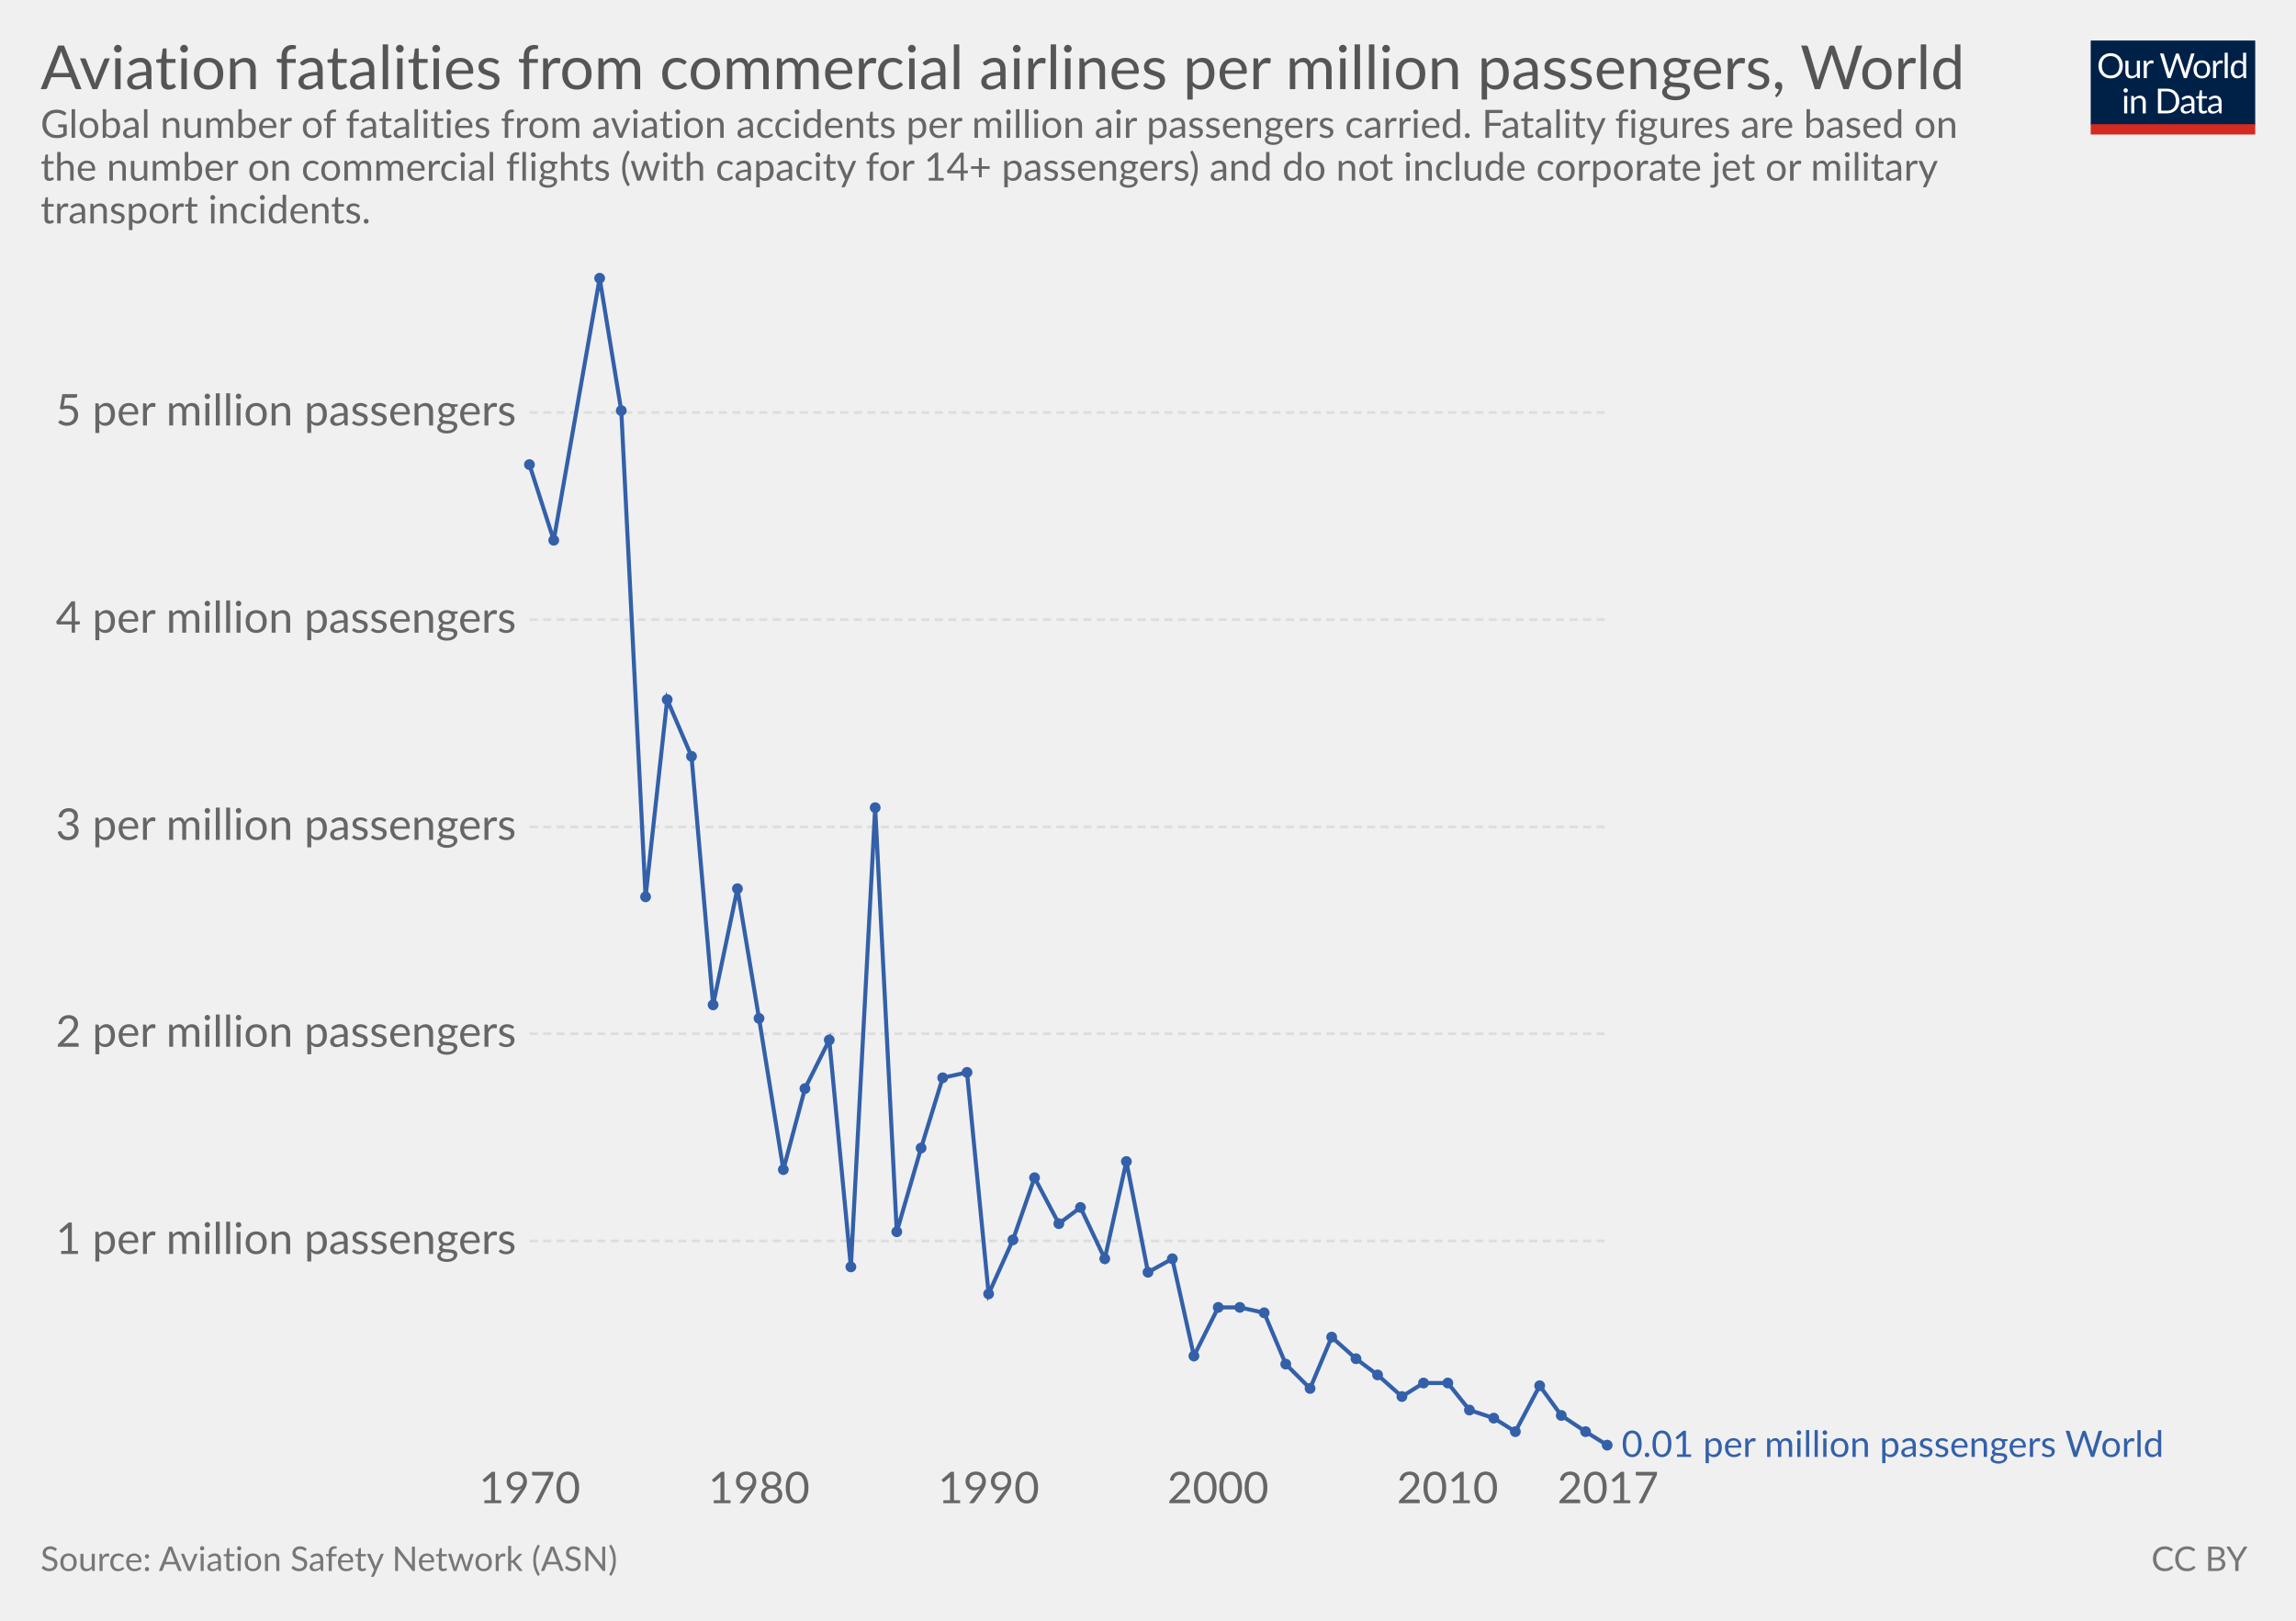
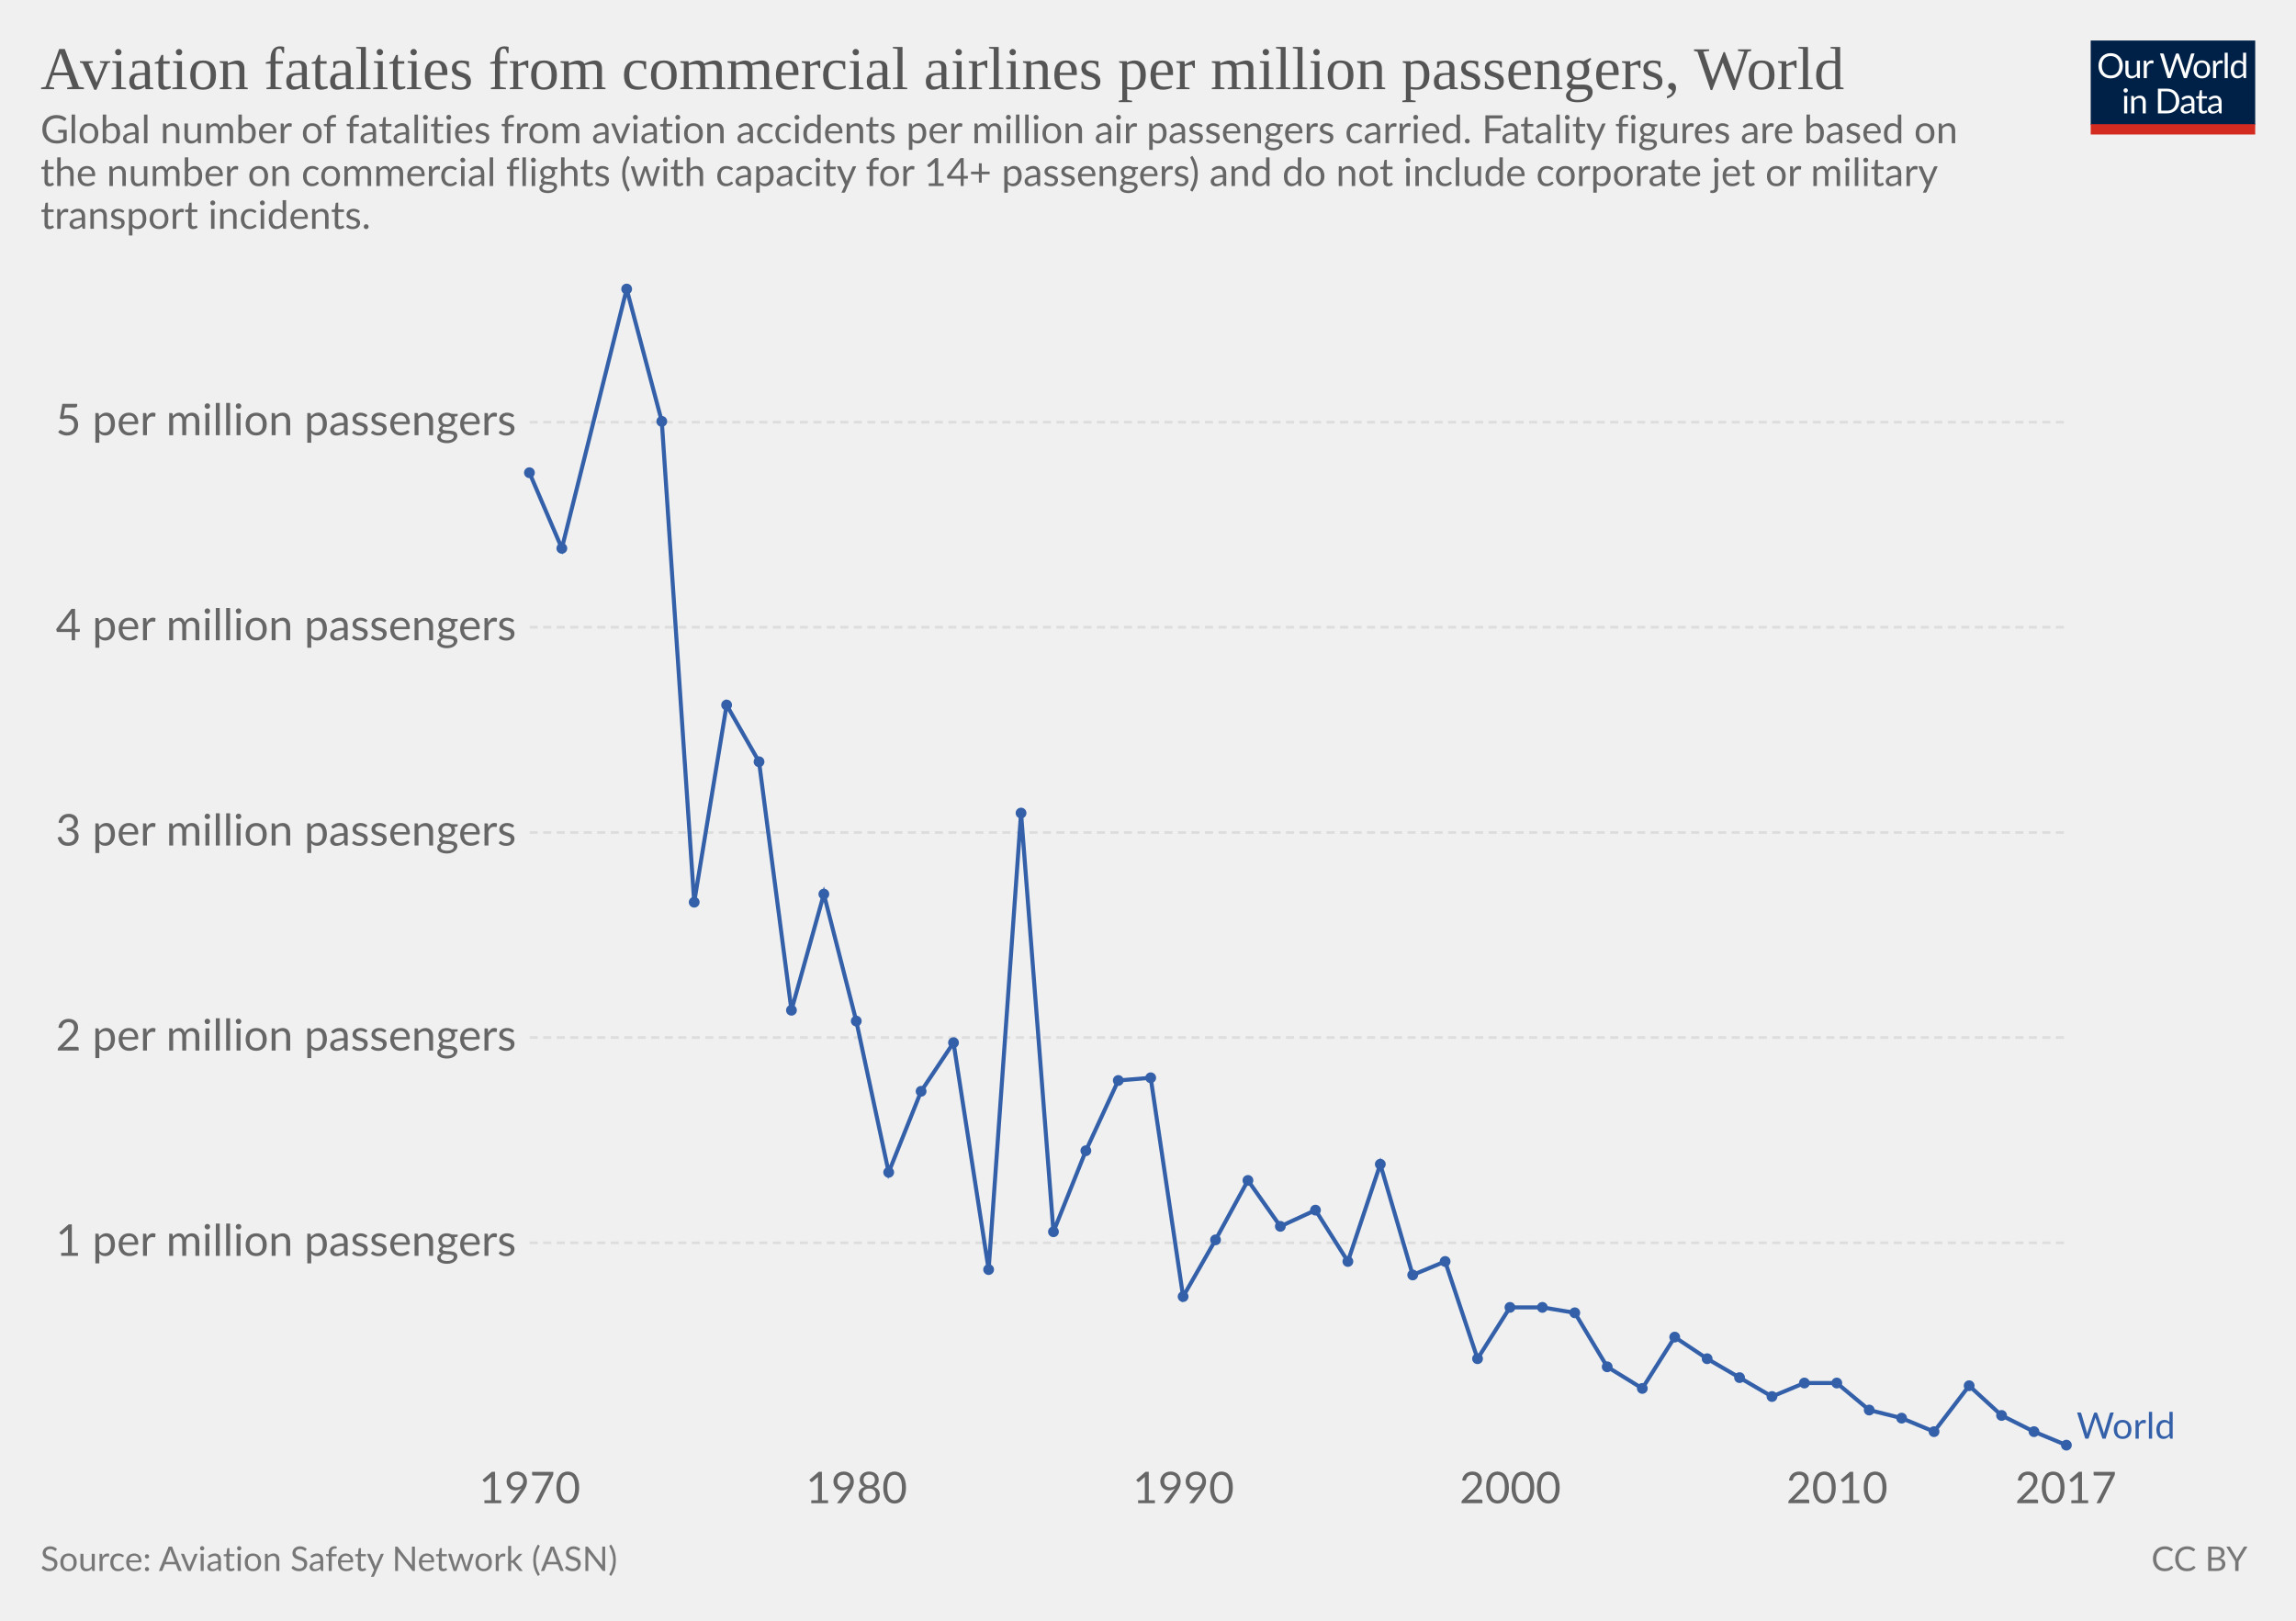
<svg xmlns="http://www.w3.org/2000/svg" version="1.1" style="font-family:Lato, 'Helvetica Neue', Helvetica, Arial, sans-serif;font-size:18px;background-color:white;text-rendering:optimizeLegibility;-webkit-font-smoothing:antialiased" width="850" height="600">
  <g class="HeaderView">
    <g transform="translate(774, 15) scale(0.29)">
      <svg width="210" height="120" viewBox="0 0 210 120" fill="none">
        <g clip-path="url(#clip0)">
          <path d="M0 0H210V107.89H0V0Z" fill="#002147" />
          <path d="M40.979 32.248C40.979 34.609 40.605 36.78 39.857 38.76C39.109 40.725 38.053 42.419 36.689 43.842C35.325 45.265 33.682 46.372 31.761 47.164C29.854 47.941 27.742 48.33 25.425 48.33C23.107 48.33 20.995 47.941 19.089 47.164C17.182 46.372 15.547 45.265 14.183 43.842C12.819 42.419 11.763 40.725 11.015 38.76C10.267 36.78 9.893 34.609 9.893 32.248C9.893 29.887 10.267 27.723 11.015 25.758C11.763 23.778 12.819 22.077 14.183 20.654C15.547 19.217 17.182 18.102 19.089 17.31C20.995 16.518 23.107 16.122 25.425 16.122C27.742 16.122 29.854 16.518 31.761 17.31C33.682 18.102 35.325 19.217 36.689 20.654C38.053 22.077 39.109 23.778 39.857 25.758C40.605 27.723 40.979 29.887 40.979 32.248ZM36.601 32.248C36.601 30.312 36.337 28.574 35.809 27.034C35.281 25.494 34.533 24.196 33.565 23.14C32.597 22.069 31.423 21.248 30.045 20.676C28.666 20.104 27.126 19.818 25.425 19.818C23.738 19.818 22.205 20.104 20.827 20.676C19.448 21.248 18.267 22.069 17.285 23.14C16.317 24.196 15.569 25.494 15.041 27.034C14.513 28.574 14.249 30.312 14.249 32.248C14.249 34.184 14.513 35.922 15.041 37.462C15.569 38.987 16.317 40.285 17.285 41.356C18.267 42.412 19.448 43.226 20.827 43.798C22.205 44.355 23.738 44.634 25.425 44.634C27.126 44.634 28.666 44.355 30.045 43.798C31.423 43.226 32.597 42.412 33.565 41.356C34.533 40.285 35.281 38.987 35.809 37.462C36.337 35.922 36.601 34.184 36.601 32.248ZM62.823 25.714V48H60.491C59.934 48 59.582 47.729 59.435 47.186L59.127 44.788C58.159 45.859 57.074 46.724 55.871 47.384C54.669 48.029 53.29 48.352 51.735 48.352C50.518 48.352 49.44 48.154 48.501 47.758C47.577 47.347 46.8 46.775 46.169 46.042C45.539 45.309 45.062 44.421 44.739 43.38C44.431 42.339 44.277 41.187 44.277 39.926V25.714H48.193V39.926C48.193 41.613 48.575 42.918 49.337 43.842C50.115 44.766 51.295 45.228 52.879 45.228C54.038 45.228 55.116 44.957 56.113 44.414C57.125 43.857 58.057 43.094 58.907 42.126V25.714H62.823ZM71.43 30.18C72.135 28.655 73 27.467 74.027 26.616C75.053 25.751 76.307 25.318 77.789 25.318C78.258 25.318 78.705 25.369 79.131 25.472C79.571 25.575 79.959 25.736 80.297 25.956L80.011 28.882C79.923 29.249 79.703 29.432 79.351 29.432C79.145 29.432 78.845 29.388 78.449 29.3C78.053 29.212 77.605 29.168 77.107 29.168C76.403 29.168 75.772 29.271 75.215 29.476C74.672 29.681 74.181 29.989 73.741 30.4C73.315 30.796 72.927 31.295 72.575 31.896C72.237 32.483 71.929 33.157 71.651 33.92V48H67.713V25.714H69.957C70.382 25.714 70.675 25.795 70.837 25.956C70.998 26.117 71.108 26.396 71.167 26.792L71.43 30.18ZM132.589 16.474L122.755 48H118.927L110.941 23.954C110.867 23.719 110.794 23.47 110.721 23.206C110.662 22.942 110.596 22.663 110.523 22.37C110.449 22.663 110.376 22.942 110.303 23.206C110.23 23.47 110.156 23.719 110.083 23.954L102.053 48H98.225L88.391 16.474H91.933C92.314 16.474 92.629 16.569 92.879 16.76C93.143 16.951 93.311 17.193 93.385 17.486L99.897 39.398C99.999 39.794 100.095 40.219 100.183 40.674C100.285 41.129 100.381 41.613 100.469 42.126C100.571 41.613 100.674 41.129 100.777 40.674C100.894 40.205 101.019 39.779 101.151 39.398L108.565 17.486C108.653 17.237 108.821 17.009 109.071 16.804C109.335 16.584 109.65 16.474 110.017 16.474H111.249C111.63 16.474 111.938 16.569 112.173 16.76C112.407 16.951 112.583 17.193 112.701 17.486L120.093 39.398C120.225 39.779 120.342 40.19 120.445 40.63C120.562 41.07 120.672 41.532 120.775 42.016C120.848 41.532 120.929 41.07 121.017 40.63C121.105 40.19 121.2 39.779 121.303 39.398L127.837 17.486C127.91 17.222 128.072 16.987 128.321 16.782C128.585 16.577 128.9 16.474 129.267 16.474H132.589ZM141.94 25.362C143.568 25.362 145.034 25.633 146.34 26.176C147.645 26.719 148.76 27.489 149.684 28.486C150.608 29.483 151.312 30.693 151.796 32.116C152.294 33.524 152.544 35.101 152.544 36.846C152.544 38.606 152.294 40.19 151.796 41.598C151.312 43.006 150.608 44.209 149.684 45.206C148.76 46.203 147.645 46.973 146.34 47.516C145.034 48.044 143.568 48.308 141.94 48.308C140.297 48.308 138.816 48.044 137.496 47.516C136.19 46.973 135.076 46.203 134.152 45.206C133.228 44.209 132.516 43.006 132.018 41.598C131.534 40.19 131.292 38.606 131.292 36.846C131.292 35.101 131.534 33.524 132.018 32.116C132.516 30.693 133.228 29.483 134.152 28.486C135.076 27.489 136.19 26.719 137.496 26.176C138.816 25.633 140.297 25.362 141.94 25.362ZM141.94 45.25C144.14 45.25 145.782 44.517 146.868 43.05C147.953 41.569 148.496 39.508 148.496 36.868C148.496 34.213 147.953 32.145 146.868 30.664C145.782 29.183 144.14 28.442 141.94 28.442C140.825 28.442 139.85 28.633 139.014 29.014C138.192 29.395 137.503 29.945 136.946 30.664C136.403 31.383 135.992 32.27 135.714 33.326C135.45 34.367 135.318 35.548 135.318 36.868C135.318 39.508 135.86 41.569 136.946 43.05C138.046 44.517 139.71 45.25 141.94 45.25ZM159.908 30.18C160.612 28.655 161.478 27.467 162.504 26.616C163.531 25.751 164.785 25.318 166.266 25.318C166.736 25.318 167.183 25.369 167.608 25.472C168.048 25.575 168.437 25.736 168.774 25.956L168.488 28.882C168.4 29.249 168.18 29.432 167.828 29.432C167.623 29.432 167.322 29.388 166.926 29.3C166.53 29.212 166.083 29.168 165.584 29.168C164.88 29.168 164.25 29.271 163.692 29.476C163.15 29.681 162.658 29.989 162.218 30.4C161.793 30.796 161.404 31.295 161.052 31.896C160.715 32.483 160.407 33.157 160.128 33.92V48H156.19V25.714H158.434C158.86 25.714 159.153 25.795 159.314 25.956C159.476 26.117 159.586 26.396 159.644 26.792L159.908 30.18ZM174.946 15.594V48H171.03V15.594H174.946ZM194.496 31.016C193.763 30.033 192.971 29.351 192.12 28.97C191.269 28.574 190.316 28.376 189.26 28.376C187.192 28.376 185.601 29.117 184.486 30.598C183.371 32.079 182.814 34.191 182.814 36.934C182.814 38.386 182.939 39.633 183.188 40.674C183.437 41.701 183.804 42.551 184.288 43.226C184.772 43.886 185.366 44.37 186.07 44.678C186.774 44.986 187.573 45.14 188.468 45.14C189.759 45.14 190.881 44.847 191.834 44.26C192.802 43.673 193.689 42.845 194.496 41.774V31.016ZM198.412 15.594V48H196.08C195.523 48 195.171 47.729 195.024 47.186L194.672 44.48C193.719 45.624 192.633 46.548 191.416 47.252C190.199 47.956 188.791 48.308 187.192 48.308C185.916 48.308 184.757 48.066 183.716 47.582C182.675 47.083 181.787 46.357 181.054 45.404C180.321 44.451 179.756 43.263 179.36 41.84C178.964 40.417 178.766 38.782 178.766 36.934C178.766 35.291 178.986 33.766 179.426 32.358C179.866 30.935 180.497 29.703 181.318 28.662C182.139 27.621 183.144 26.807 184.332 26.22C185.535 25.619 186.884 25.318 188.38 25.318C189.744 25.318 190.91 25.553 191.878 26.022C192.861 26.477 193.733 27.115 194.496 27.936V15.594H198.412ZM46.614 70.714V93H42.698V70.714H46.614ZM47.45 63.718C47.45 64.099 47.369 64.459 47.208 64.796C47.061 65.119 46.856 65.412 46.592 65.676C46.343 65.925 46.042 66.123 45.69 66.27C45.352 66.417 44.993 66.49 44.612 66.49C44.23 66.49 43.871 66.417 43.534 66.27C43.211 66.123 42.925 65.925 42.676 65.676C42.426 65.412 42.228 65.119 42.082 64.796C41.935 64.459 41.862 64.099 41.862 63.718C41.862 63.337 41.935 62.977 42.082 62.64C42.228 62.288 42.426 61.987 42.676 61.738C42.925 61.474 43.211 61.269 43.534 61.122C43.871 60.975 44.23 60.902 44.612 60.902C44.993 60.902 45.352 60.975 45.69 61.122C46.042 61.269 46.343 61.474 46.592 61.738C46.856 61.987 47.061 62.288 47.208 62.64C47.369 62.977 47.45 63.337 47.45 63.718ZM55.424 73.948C55.908 73.405 56.422 72.914 56.964 72.474C57.507 72.034 58.079 71.66 58.68 71.352C59.296 71.029 59.941 70.787 60.616 70.626C61.306 70.45 62.046 70.362 62.838 70.362C64.055 70.362 65.126 70.567 66.05 70.978C66.989 71.374 67.766 71.946 68.382 72.694C69.013 73.427 69.49 74.315 69.812 75.356C70.135 76.397 70.296 77.549 70.296 78.81V93H66.358V78.81C66.358 77.123 65.969 75.818 65.192 74.894C64.43 73.955 63.264 73.486 61.694 73.486C60.535 73.486 59.45 73.765 58.438 74.322C57.441 74.879 56.517 75.635 55.666 76.588V93H51.728V70.714H54.082C54.639 70.714 54.984 70.985 55.116 71.528L55.424 73.948ZM113.129 77.248C113.129 79.609 112.755 81.758 112.007 83.694C111.259 85.63 110.203 87.287 108.839 88.666C107.475 90.045 105.832 91.115 103.911 91.878C102.004 92.626 99.892 93 97.575 93H85.805V61.474H97.575C99.892 61.474 102.004 61.855 103.911 62.618C105.832 63.366 107.475 64.437 108.839 65.83C110.203 67.209 111.259 68.866 112.007 70.802C112.755 72.738 113.129 74.887 113.129 77.248ZM108.751 77.248C108.751 75.312 108.487 73.581 107.959 72.056C107.431 70.531 106.683 69.24 105.715 68.184C104.747 67.128 103.574 66.321 102.195 65.764C100.816 65.207 99.276 64.928 97.575 64.928H90.073V89.546H97.575C99.276 89.546 100.816 89.267 102.195 88.71C103.574 88.153 104.747 87.353 105.715 86.312C106.683 85.256 107.431 83.965 107.959 82.44C108.487 80.915 108.751 79.184 108.751 77.248ZM128.553 82.968C126.749 83.027 125.209 83.173 123.933 83.408C122.672 83.628 121.638 83.921 120.831 84.288C120.039 84.655 119.46 85.087 119.093 85.586C118.741 86.085 118.565 86.642 118.565 87.258C118.565 87.845 118.661 88.351 118.851 88.776C119.042 89.201 119.299 89.553 119.621 89.832C119.959 90.096 120.347 90.294 120.787 90.426C121.242 90.543 121.726 90.602 122.239 90.602C122.929 90.602 123.559 90.536 124.131 90.404C124.703 90.257 125.239 90.052 125.737 89.788C126.251 89.524 126.735 89.209 127.189 88.842C127.659 88.475 128.113 88.057 128.553 87.588V82.968ZM115.903 73.86C117.135 72.672 118.463 71.785 119.885 71.198C121.308 70.611 122.885 70.318 124.615 70.318C125.862 70.318 126.969 70.523 127.937 70.934C128.905 71.345 129.719 71.917 130.379 72.65C131.039 73.383 131.538 74.271 131.875 75.312C132.213 76.353 132.381 77.497 132.381 78.744V93H130.643C130.262 93 129.969 92.941 129.763 92.824C129.558 92.692 129.397 92.443 129.279 92.076L128.839 89.964C128.253 90.507 127.681 90.991 127.123 91.416C126.566 91.827 125.979 92.179 125.363 92.472C124.747 92.751 124.087 92.963 123.383 93.11C122.694 93.271 121.924 93.352 121.073 93.352C120.208 93.352 119.394 93.235 118.631 93C117.869 92.751 117.201 92.384 116.629 91.9C116.072 91.416 115.625 90.807 115.287 90.074C114.965 89.326 114.803 88.446 114.803 87.434C114.803 86.554 115.045 85.711 115.529 84.904C116.013 84.083 116.798 83.357 117.883 82.726C118.969 82.095 120.384 81.582 122.129 81.186C123.875 80.775 126.016 80.541 128.553 80.482V78.744C128.553 77.013 128.179 75.708 127.431 74.828C126.683 73.933 125.591 73.486 124.153 73.486C123.185 73.486 122.371 73.611 121.711 73.86C121.066 74.095 120.501 74.366 120.017 74.674C119.548 74.967 119.137 75.239 118.785 75.488C118.448 75.723 118.111 75.84 117.773 75.84C117.509 75.84 117.282 75.774 117.091 75.642C116.901 75.495 116.739 75.319 116.607 75.114L115.903 73.86ZM143.568 93.352C141.808 93.352 140.451 92.861 139.498 91.878C138.559 90.895 138.09 89.48 138.09 87.632V73.992H135.406C135.171 73.992 134.973 73.926 134.812 73.794C134.65 73.647 134.57 73.427 134.57 73.134V71.572L138.222 71.11L139.124 64.224C139.168 64.004 139.263 63.828 139.41 63.696C139.571 63.549 139.776 63.476 140.026 63.476H142.006V71.154H148.452V73.992H142.006V87.368C142.006 88.307 142.233 89.003 142.688 89.458C143.142 89.913 143.729 90.14 144.448 90.14C144.858 90.14 145.21 90.089 145.504 89.986C145.812 89.869 146.076 89.744 146.296 89.612C146.516 89.48 146.699 89.363 146.846 89.26C147.007 89.143 147.146 89.084 147.264 89.084C147.469 89.084 147.652 89.209 147.814 89.458L148.958 91.328C148.283 91.959 147.469 92.457 146.516 92.824C145.562 93.176 144.58 93.352 143.568 93.352ZM163.253 82.968C161.449 83.027 159.909 83.173 158.633 83.408C157.372 83.628 156.338 83.921 155.531 84.288C154.739 84.655 154.16 85.087 153.793 85.586C153.441 86.085 153.265 86.642 153.265 87.258C153.265 87.845 153.36 88.351 153.551 88.776C153.742 89.201 153.998 89.553 154.321 89.832C154.658 90.096 155.047 90.294 155.487 90.426C155.942 90.543 156.426 90.602 156.939 90.602C157.628 90.602 158.259 90.536 158.831 90.404C159.403 90.257 159.938 90.052 160.437 89.788C160.95 89.524 161.434 89.209 161.889 88.842C162.358 88.475 162.813 88.057 163.253 87.588V82.968ZM150.603 73.86C151.835 72.672 153.162 71.785 154.585 71.198C156.008 70.611 157.584 70.318 159.315 70.318C160.562 70.318 161.669 70.523 162.637 70.934C163.605 71.345 164.419 71.917 165.079 72.65C165.739 73.383 166.238 74.271 166.575 75.312C166.912 76.353 167.081 77.497 167.081 78.744V93H165.343C164.962 93 164.668 92.941 164.463 92.824C164.258 92.692 164.096 92.443 163.979 92.076L163.539 89.964C162.952 90.507 162.38 90.991 161.823 91.416C161.266 91.827 160.679 92.179 160.063 92.472C159.447 92.751 158.787 92.963 158.083 93.11C157.394 93.271 156.624 93.352 155.773 93.352C154.908 93.352 154.094 93.235 153.331 93C152.568 92.751 151.901 92.384 151.329 91.9C150.772 91.416 150.324 90.807 149.987 90.074C149.664 89.326 149.503 88.446 149.503 87.434C149.503 86.554 149.745 85.711 150.229 84.904C150.713 84.083 151.498 83.357 152.583 82.726C153.668 82.095 155.084 81.582 156.829 81.186C158.574 80.775 160.716 80.541 163.253 80.482V78.744C163.253 77.013 162.879 75.708 162.131 74.828C161.383 73.933 160.29 73.486 158.853 73.486C157.885 73.486 157.071 73.611 156.411 73.86C155.766 74.095 155.201 74.366 154.717 74.674C154.248 74.967 153.837 75.239 153.485 75.488C153.148 75.723 152.81 75.84 152.473 75.84C152.209 75.84 151.982 75.774 151.791 75.642C151.6 75.495 151.439 75.319 151.307 75.114L150.603 73.86Z" fill="white" />
          <rect y="106.789" width="210" height="13.211" fill="#D42B21" />
        </g>
        <defs>
          <clipPath id="clip0">
            <rect width="210" height="120" fill="white" />
          </clipPath>
        </defs>
      </svg>
    </g>
-     <a href="https://ourworldindata.org/grapher/aviation-fatalities-per-million-passengers" target="_blank">
+     <a href="https://ourworldindata.org/grapher/aviation-fatalities-per-million-passengers" style="font-family:&quot;Playfair Display&quot;, Georgia, &quot;Times New Roman&quot;, serif" target="_blank">
      <text font-size="22.50" x="15.0" y="33.0" fill="#555">
        <tspan x="15" y="33">Aviation fatalities from commercial airlines per million passengers, World</tspan>
      </text>
    </a>
-     <text font-size="14.40" x="15.0" y="51.0" fill="#666">
-       <tspan x="15" y="51.02">Global number of fatalities from aviation accidents per million air passengers carried. Fatality figures are based on</tspan>
-       <tspan x="15" y="66.86">the number on commercial flights (with capacity for 14+ passengers) and do not include corporate jet or military</tspan>
-       <tspan x="15" y="82.7">transport incidents.</tspan>
+     <text font-size="14.40" x="15.0" y="53.0" fill="#666">
+       <tspan x="15" y="53.02">Global number of fatalities from aviation accidents per million air passengers carried. Fatality figures are based on</tspan>
+       <tspan x="15" y="68.86">the number on commercial flights (with capacity for 14+ passengers) and do not include corporate jet or military</tspan>
+       <tspan x="15" y="84.7">transport incidents.</tspan>
    </text>
  </g>
  <g class="LineChart">
    <defs>
-       <clipPath id="boundsClip-361">
-         <rect x="186.094" y="0" width="830" height="907.2" />
+       <clipPath id="boundsClip-5">
+         <rect x="186.094" y="0" width="830" height="899.2" />
      </clipPath>
    </defs>
    <g class="AxisBoxView">
      <g class="HorizontalAxis">
        <text x="196.1" y="556.5" fill="#666" text-anchor="middle" font-size="16.2">1970</text>
-         <text x="281" y="556.5" fill="#666" text-anchor="middle" font-size="16.2">1980</text>
-         <text x="366" y="556.5" fill="#666" text-anchor="middle" font-size="16.2">1990</text>
-         <text x="450.9" y="556.5" fill="#666" text-anchor="middle" font-size="16.2">2000</text>
-         <text x="535.9" y="556.5" fill="#666" text-anchor="middle" font-size="16.2">2010</text>
-         <text x="595.3" y="556.5" fill="#666" text-anchor="middle" font-size="16.2">2017</text>
+         <text x="317.1" y="556.5" fill="#666" text-anchor="middle" font-size="16.2">1980</text>
+         <text x="438.1" y="556.5" fill="#666" text-anchor="middle" font-size="16.2">1990</text>
+         <text x="559.1" y="556.5" fill="#666" text-anchor="middle" font-size="16.2">2000</text>
+         <text x="680.1" y="556.5" fill="#666" text-anchor="middle" font-size="16.2">2010</text>
+         <text x="764.8" y="556.5" fill="#666" text-anchor="middle" font-size="16.2">2017</text>
      </g>
      <g class="VerticalAxis">
-         <text x="191.09" y="459.4" fill="#666" dominant-baseline="middle" text-anchor="end" font-size="16.2">1 per million passengers</text>
-         <text x="191.09" y="382.7" fill="#666" dominant-baseline="middle" text-anchor="end" font-size="16.2">2 per million passengers</text>
-         <text x="191.09" y="306.1" fill="#666" dominant-baseline="middle" text-anchor="end" font-size="16.2">3 per million passengers</text>
-         <text x="191.09" y="229.4" fill="#666" dominant-baseline="middle" text-anchor="end" font-size="16.2">4 per million passengers</text>
-         <text x="191.09" y="152.7" fill="#666" dominant-baseline="middle" text-anchor="end" font-size="16.2">5 per million passengers</text>
+         <text x="191.09" y="460.1" fill="#666" dominant-baseline="middle" text-anchor="end" font-size="16.2">1 per million passengers</text>
+         <text x="191.09" y="384.1" fill="#666" dominant-baseline="middle" text-anchor="end" font-size="16.2">2 per million passengers</text>
+         <text x="191.09" y="308.2" fill="#666" dominant-baseline="middle" text-anchor="end" font-size="16.2">3 per million passengers</text>
+         <text x="191.09" y="232.2" fill="#666" dominant-baseline="middle" text-anchor="end" font-size="16.2">4 per million passengers</text>
+         <text x="191.09" y="156.3" fill="#666" dominant-baseline="middle" text-anchor="end" font-size="16.2">5 per million passengers</text>
      </g>
      <g class="AxisGridLines">
-         <line x1="196.09" y1="459.4" x2="595.34" y2="459.4" stroke="#ddd" stroke-dasharray="3,2" />
-         <line x1="196.09" y1="382.7" x2="595.34" y2="382.7" stroke="#ddd" stroke-dasharray="3,2" />
-         <line x1="196.09" y1="306.1" x2="595.34" y2="306.1" stroke="#ddd" stroke-dasharray="3,2" />
-         <line x1="196.09" y1="229.4" x2="595.34" y2="229.4" stroke="#ddd" stroke-dasharray="3,2" />
-         <line x1="196.09" y1="152.7" x2="595.34" y2="152.7" stroke="#ddd" stroke-dasharray="3,2" />
+         <line x1="196.09" y1="460.1" x2="764.77" y2="460.1" stroke="#ddd" stroke-dasharray="3,2" />
+         <line x1="196.09" y1="384.1" x2="764.77" y2="384.1" stroke="#ddd" stroke-dasharray="3,2" />
+         <line x1="196.09" y1="308.2" x2="764.77" y2="308.2" stroke="#ddd" stroke-dasharray="3,2" />
+         <line x1="196.09" y1="232.2" x2="764.77" y2="232.2" stroke="#ddd" stroke-dasharray="3,2" />
+         <line x1="196.09" y1="156.3" x2="764.77" y2="156.3" stroke="#ddd" stroke-dasharray="3,2" />
      </g>
    </g>
-     <g clip-path="url(#boundsClip-361)">
-       <g class="HeightedLegend">
+     <g clip-path="url(#boundsClip-5)">
+       <g class="HeightedLegend" style="cursor:default">
        <g class="legendMark">
-           <rect x="595.34" y="528.55" width="239.66" height="13.5" fill="#fff" opacity="0" />
-           <text font-size="13.50" x="600.3" y="539.3" fill="#3360a9">
-             <tspan x="600.34" y="539.35">0.01 per million passengers World</tspan>
+           <rect x="764.765" y="521.8" width="70.235" height="13.5" fill="#fff" opacity="0" />
+           <text font-size="13.50" x="768.8" y="532.6" fill="#3360a9">
+             <tspan x="768.765" y="532.6">World</tspan>
          </text>
        </g>
      </g>
      <g class="Lines">
-         <rect x="196" y="103" width="399" height="432" fill="rgba(255,255,255,0)" opacity="0" />
+         <rect x="196" y="107" width="569" height="428" fill="rgba(255,255,255,0)" opacity="0" />
        <g class="key-World_0">
-           <path stroke="#3360a9" stroke-linecap="round" d="M196 172L205 200L222 103L230 152L239 332L247 259L256 280L264 372L273 329L281 377L290 433L298 403L307 385L315 469L324 299L332 456L341 425L349 399L358 397L366 479L375 459L383 436L392 453L400 447L409 466L417 430L425 471L434 466L442 502L451 484L459 484L468 486L476 505L485 514L493 495L502 503L510 509L519 517L527 512L536 512L544 522L553 525L561 530L570 513L578 524L587 530L595 535" fill="none" stroke-width="1.5" />
+           <path stroke="#3360a9" stroke-linecap="round" d="M196 175L208 203L232 107L245 156L257 334L269 261L281 282L293 374L305 331L317 378L329 434L341 404L353 386L366 470L378 301L390 456L402 426L414 400L426 399L438 480L450 459L462 437L474 454L487 448L499 467L511 431L523 472L535 467L547 503L559 484L571 484L583 486L595 506L608 514L620 495L632 503L644 510L656 517L668 512L680 512L692 522L704 525L716 530L729 513L741 524L753 530L765 535" fill="none" stroke-width="1.5" />
          <g fill="#3360a9">
-             <circle cx="196" cy="172" r="2" />
-             <circle cx="205" cy="200" r="2" />
-             <circle cx="222" cy="103" r="2" />
-             <circle cx="230" cy="152" r="2" />
-             <circle cx="239" cy="332" r="2" />
-             <circle cx="247" cy="259" r="2" />
-             <circle cx="256" cy="280" r="2" />
-             <circle cx="264" cy="372" r="2" />
-             <circle cx="273" cy="329" r="2" />
-             <circle cx="281" cy="377" r="2" />
-             <circle cx="290" cy="433" r="2" />
-             <circle cx="298" cy="403" r="2" />
-             <circle cx="307" cy="385" r="2" />
-             <circle cx="315" cy="469" r="2" />
-             <circle cx="324" cy="299" r="2" />
-             <circle cx="332" cy="456" r="2" />
-             <circle cx="341" cy="425" r="2" />
-             <circle cx="349" cy="399" r="2" />
-             <circle cx="358" cy="397" r="2" />
-             <circle cx="366" cy="479" r="2" />
-             <circle cx="375" cy="459" r="2" />
-             <circle cx="383" cy="436" r="2" />
-             <circle cx="392" cy="453" r="2" />
-             <circle cx="400" cy="447" r="2" />
-             <circle cx="409" cy="466" r="2" />
-             <circle cx="417" cy="430" r="2" />
-             <circle cx="425" cy="471" r="2" />
-             <circle cx="434" cy="466" r="2" />
-             <circle cx="442" cy="502" r="2" />
-             <circle cx="451" cy="484" r="2" />
-             <circle cx="459" cy="484" r="2" />
-             <circle cx="468" cy="486" r="2" />
-             <circle cx="476" cy="505" r="2" />
-             <circle cx="485" cy="514" r="2" />
-             <circle cx="493" cy="495" r="2" />
-             <circle cx="502" cy="503" r="2" />
-             <circle cx="510" cy="509" r="2" />
-             <circle cx="519" cy="517" r="2" />
-             <circle cx="527" cy="512" r="2" />
-             <circle cx="536" cy="512" r="2" />
-             <circle cx="544" cy="522" r="2" />
-             <circle cx="553" cy="525" r="2" />
-             <circle cx="561" cy="530" r="2" />
-             <circle cx="570" cy="513" r="2" />
-             <circle cx="578" cy="524" r="2" />
-             <circle cx="587" cy="530" r="2" />
-             <circle cx="595" cy="535" r="2" />
+             <circle cx="196" cy="175" r="2" />
+             <circle cx="208" cy="203" r="2" />
+             <circle cx="232" cy="107" r="2" />
+             <circle cx="245" cy="156" r="2" />
+             <circle cx="257" cy="334" r="2" />
+             <circle cx="269" cy="261" r="2" />
+             <circle cx="281" cy="282" r="2" />
+             <circle cx="293" cy="374" r="2" />
+             <circle cx="305" cy="331" r="2" />
+             <circle cx="317" cy="378" r="2" />
+             <circle cx="329" cy="434" r="2" />
+             <circle cx="341" cy="404" r="2" />
+             <circle cx="353" cy="386" r="2" />
+             <circle cx="366" cy="470" r="2" />
+             <circle cx="378" cy="301" r="2" />
+             <circle cx="390" cy="456" r="2" />
+             <circle cx="402" cy="426" r="2" />
+             <circle cx="414" cy="400" r="2" />
+             <circle cx="426" cy="399" r="2" />
+             <circle cx="438" cy="480" r="2" />
+             <circle cx="450" cy="459" r="2" />
+             <circle cx="462" cy="437" r="2" />
+             <circle cx="474" cy="454" r="2" />
+             <circle cx="487" cy="448" r="2" />
+             <circle cx="499" cy="467" r="2" />
+             <circle cx="511" cy="431" r="2" />
+             <circle cx="523" cy="472" r="2" />
+             <circle cx="535" cy="467" r="2" />
+             <circle cx="547" cy="503" r="2" />
+             <circle cx="559" cy="484" r="2" />
+             <circle cx="571" cy="484" r="2" />
+             <circle cx="583" cy="486" r="2" />
+             <circle cx="595" cy="506" r="2" />
+             <circle cx="608" cy="514" r="2" />
+             <circle cx="620" cy="495" r="2" />
+             <circle cx="632" cy="503" r="2" />
+             <circle cx="644" cy="510" r="2" />
+             <circle cx="656" cy="517" r="2" />
+             <circle cx="668" cy="512" r="2" />
+             <circle cx="680" cy="512" r="2" />
+             <circle cx="692" cy="522" r="2" />
+             <circle cx="704" cy="525" r="2" />
+             <circle cx="716" cy="530" r="2" />
+             <circle cx="729" cy="513" r="2" />
+             <circle cx="741" cy="524" r="2" />
+             <circle cx="753" cy="530" r="2" />
+             <circle cx="765" cy="535" r="2" />
          </g>
        </g>
      </g>
    </g>
  </g>
  <g class="SourcesFooter" style="fill:#777">
    <g class="clickable" style="fill:#777">
      <text font-size="12.60" x="15.0" y="581.6">
        <tspan x="15" y="581.58">Source: Aviation Safety Network (ASN)</tspan>
      </text>
    </g>
    <text font-size="12.60" x="796.4" y="581.6">
      <tspan x="796.444" y="581.58">
        <a style="fill: #777;" class="cclogo" href="http://creativecommons.org/licenses/by/4.0/deed.en_US" target="_blank">CC BY</a>
      </tspan>
    </text>
  </g>
</svg>
